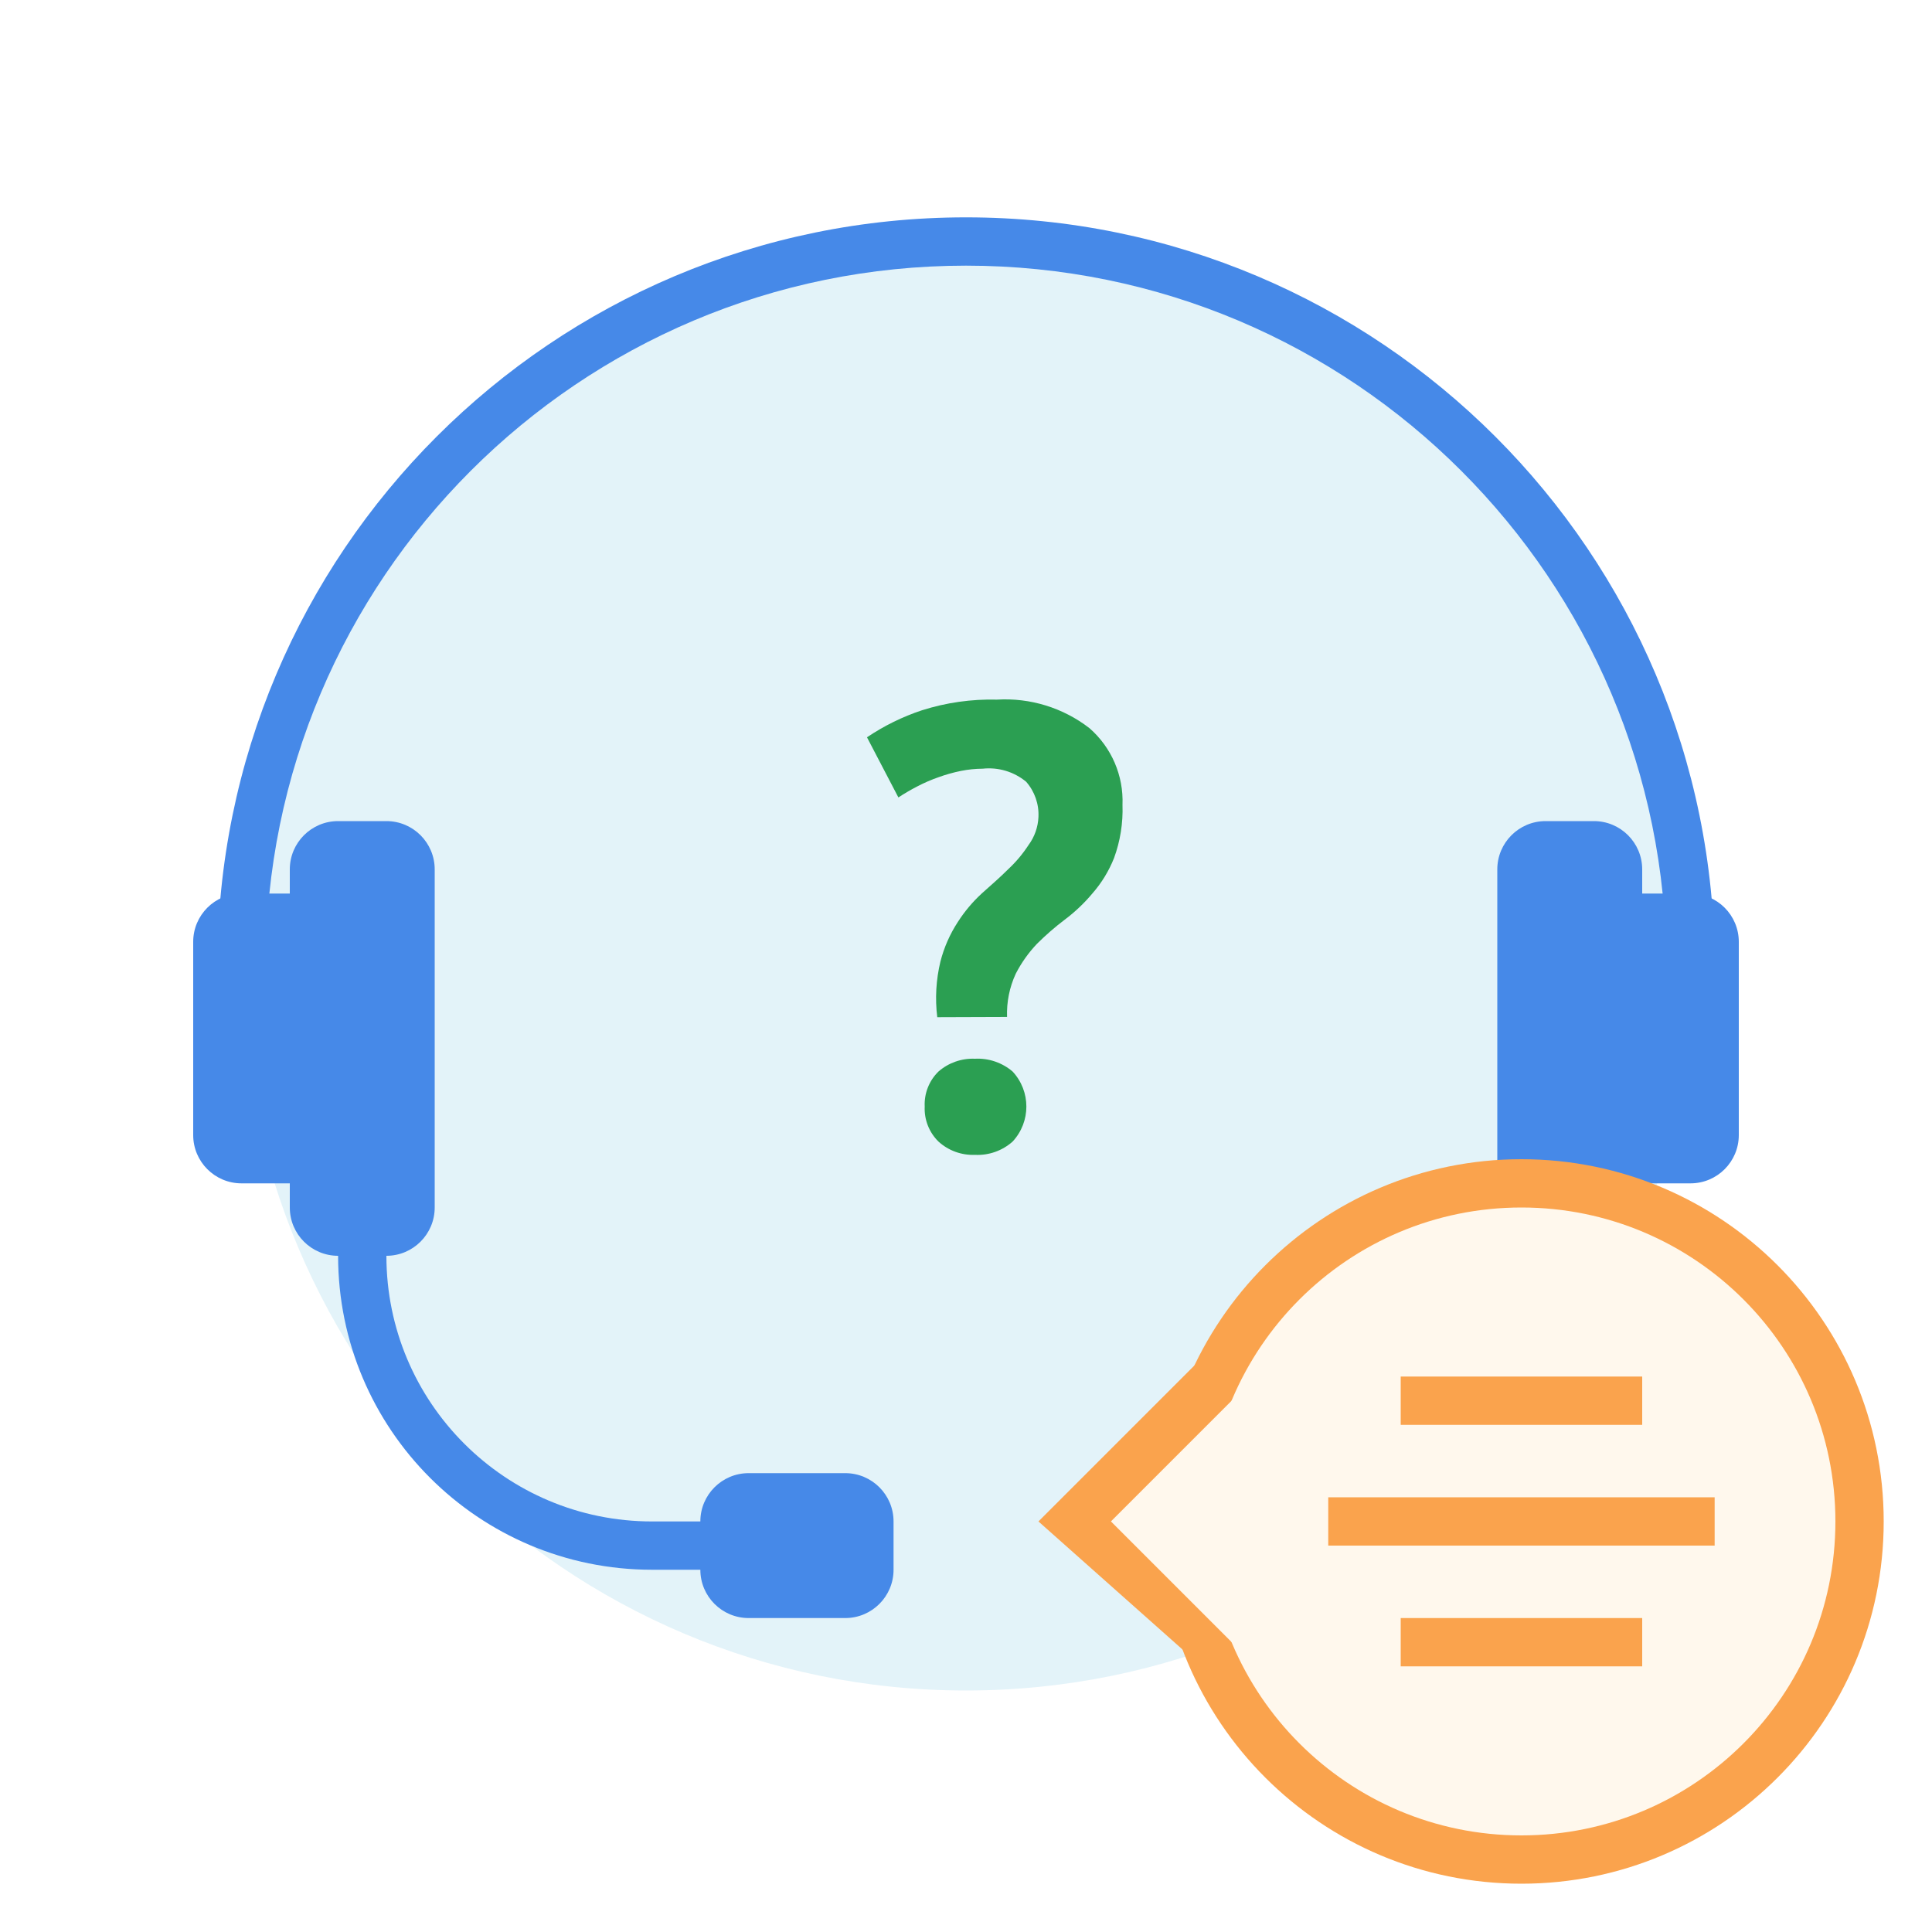
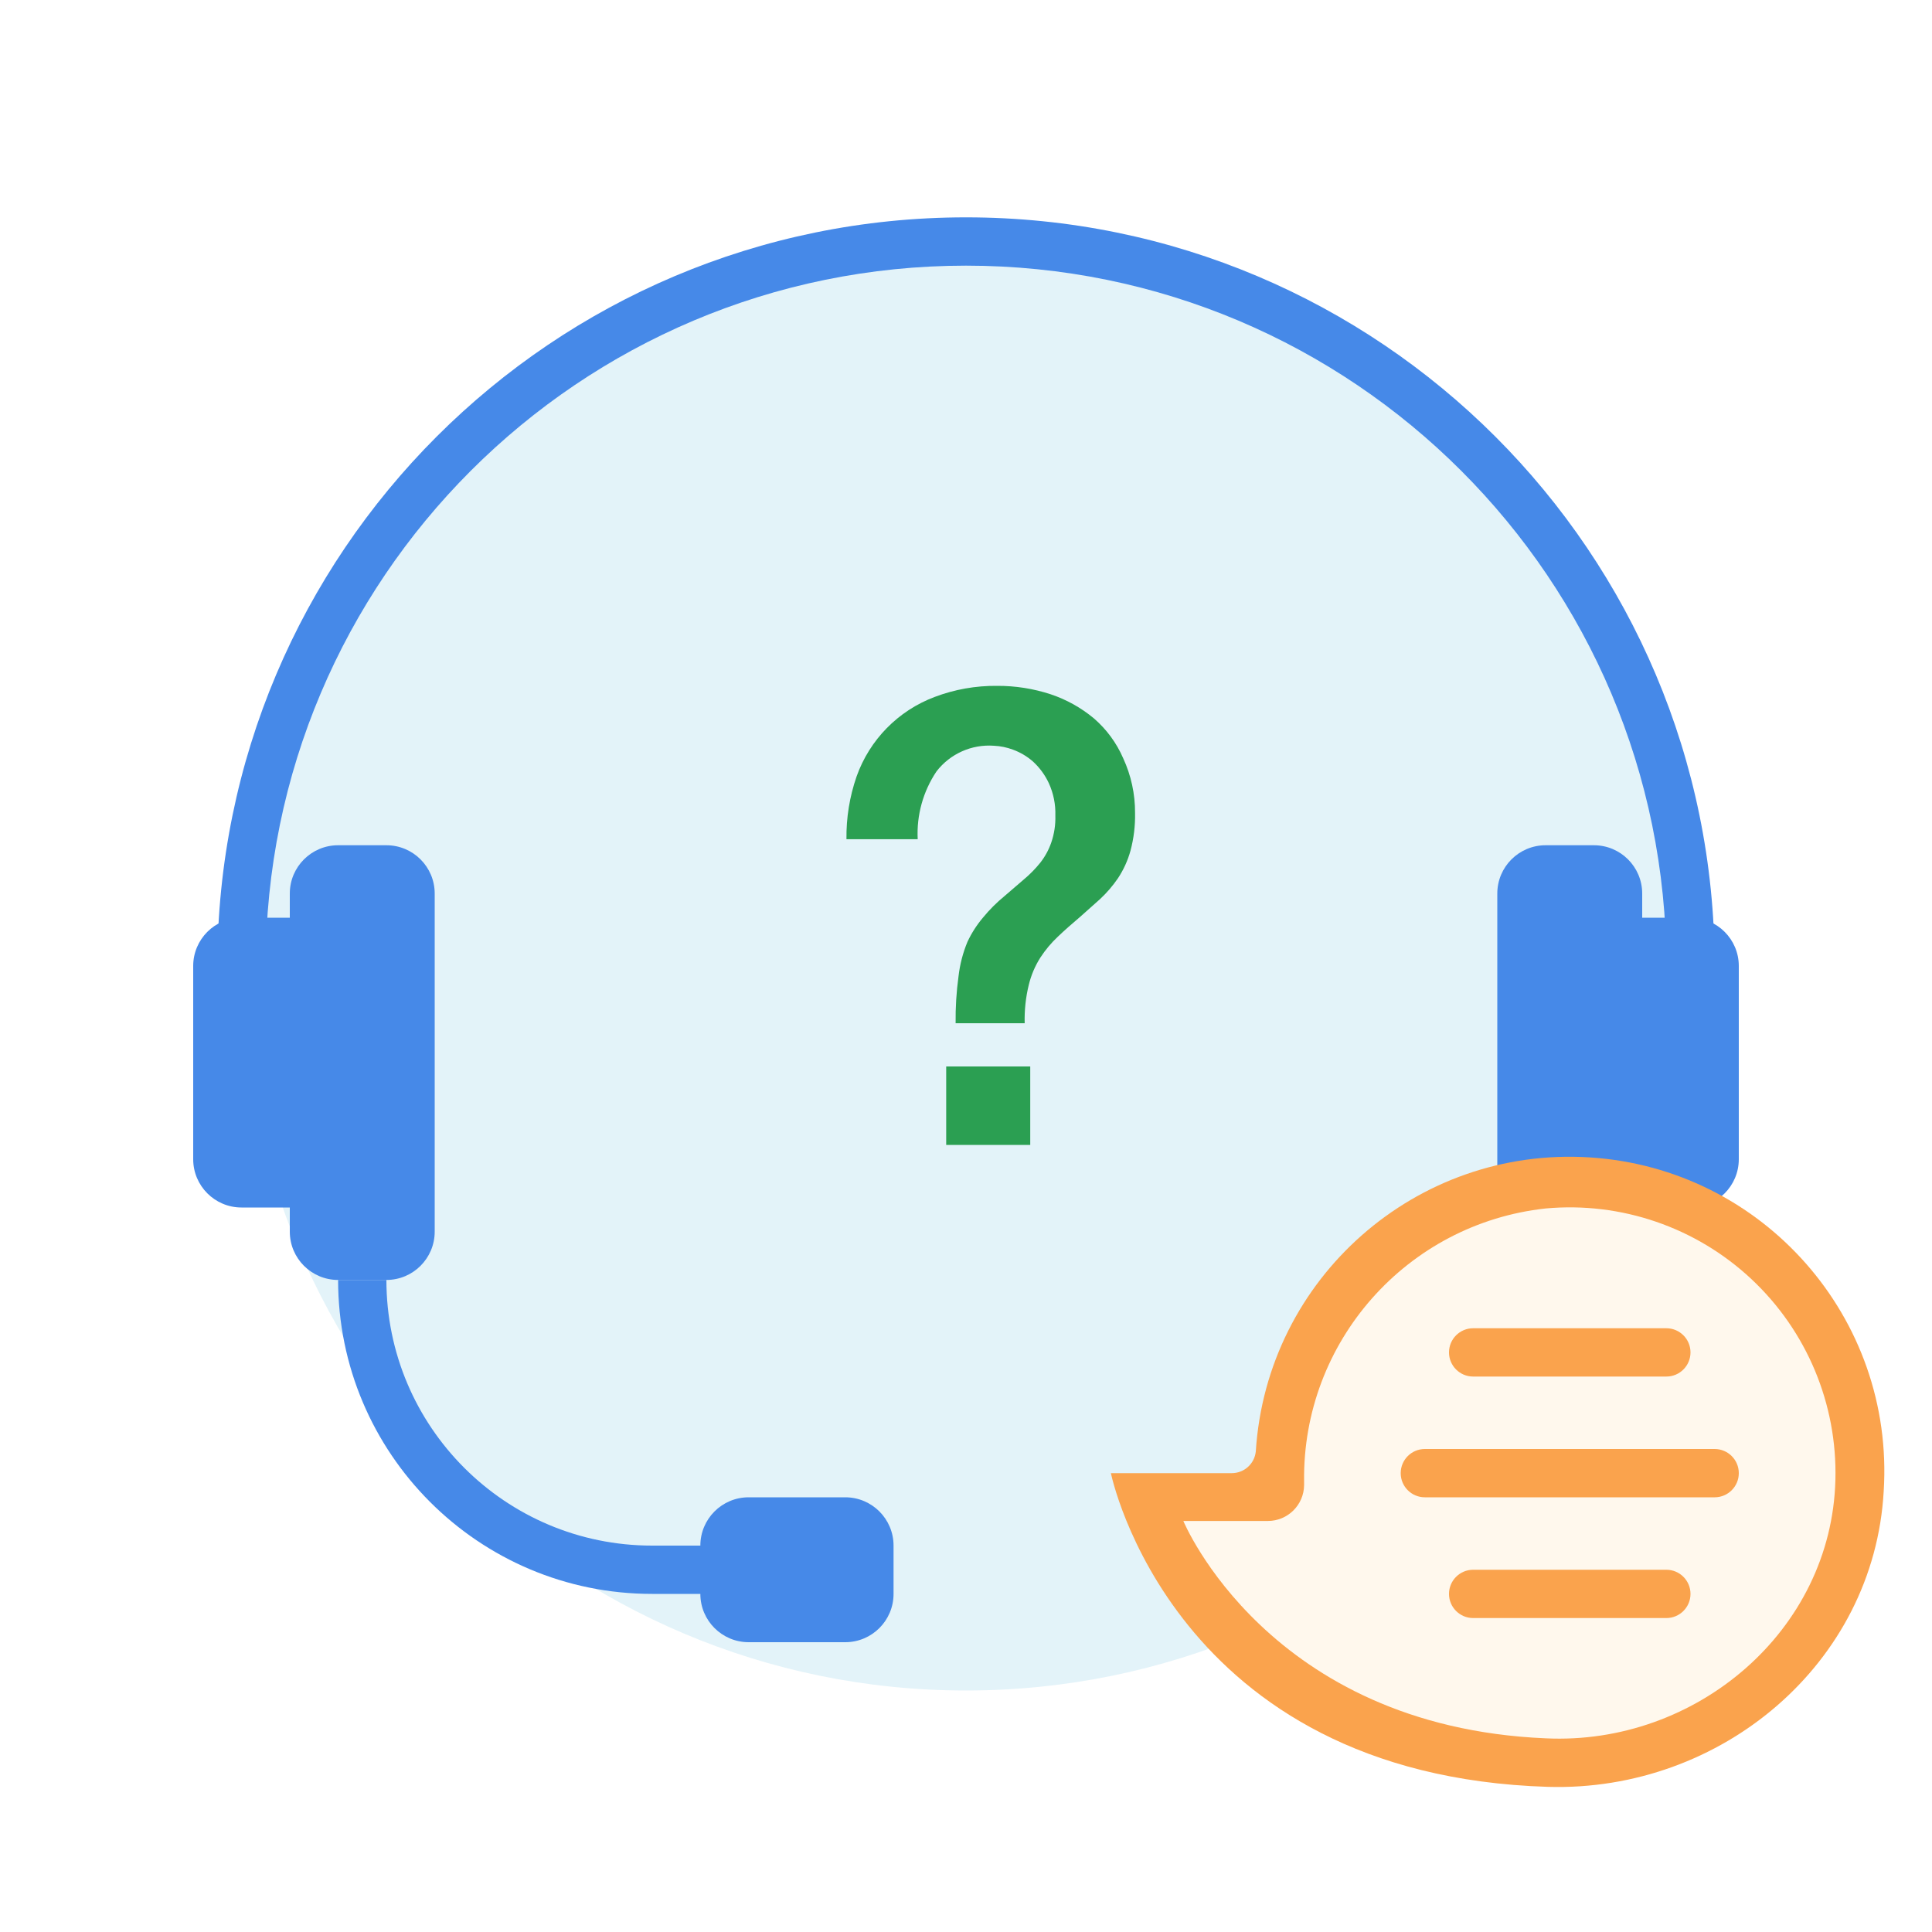
<svg xmlns="http://www.w3.org/2000/svg" id="Capa_1" data-name="Capa 1" viewBox="0 0 80 80">
  <defs>
    <style>.cls-1{fill:#e3f3f9;}.cls-2{fill:#4689e8;}.cls-3{fill:#2b9f52;}.cls-4{fill:#faa34d;}.cls-5{fill:#fff8ed;}.cls-6{fill:none;}</style>
  </defs>
  <circle class="cls-1" cx="40" cy="40" r="30" />
-   <rect class="cls-2" x="62" y="34" width="6" height="18" rx="2" transform="translate(130 86) rotate(180)" />
-   <path class="cls-2" d="M70,37h2a0,0,0,0,1,0,0V49a0,0,0,0,1,0,0H70a2,2,0,0,1-2-2V39A2,2,0,0,1,70,37Z" transform="translate(140 86) rotate(180)" />
-   <path class="cls-3" d="M38.81,42.12a6.46,6.46,0,0,1,.13-2.3,5.47,5.47,0,0,1,.72-1.64,6,6,0,0,1,1-1.19c.38-.34.75-.66,1.09-1a5.35,5.35,0,0,0,.84-1A2.1,2.1,0,0,0,43,33.83a2.06,2.06,0,0,0-.51-1.46,2.42,2.42,0,0,0-1.8-.54,4.71,4.71,0,0,0-.89.09,6.46,6.46,0,0,0-.93.26,6.6,6.6,0,0,0-.9.39,8.75,8.75,0,0,0-.77.45l-1.3-2.49a9.31,9.31,0,0,1,2.28-1.12,9.45,9.45,0,0,1,3.1-.44,5.7,5.7,0,0,1,3.83,1.18,4,4,0,0,1,1.37,3.18,5.8,5.8,0,0,1-.35,2.2A5.07,5.07,0,0,1,45.23,37a6.83,6.83,0,0,1-1.14,1.08,11.3,11.3,0,0,0-1.15,1,5.33,5.33,0,0,0-.88,1.24,3.93,3.93,0,0,0-.36,1.79Zm-.52,3.7a1.9,1.9,0,0,1,.57-1.45,2.16,2.16,0,0,1,1.51-.53,2.22,2.22,0,0,1,1.56.53,2.13,2.13,0,0,1,0,2.9,2.18,2.18,0,0,1-1.56.55,2.12,2.12,0,0,1-1.51-.55A1.91,1.91,0,0,1,38.29,45.82Z" />
-   <rect class="cls-2" x="12" y="34" width="6" height="18" rx="2" />
-   <path class="cls-2" d="M10,37h2a0,0,0,0,1,0,0V49a0,0,0,0,1,0,0H10a2,2,0,0,1-2-2V39A2,2,0,0,1,10,37Z" />
-   <circle class="cls-4" cx="63" cy="63" r="15" />
-   <circle class="cls-5" cx="63" cy="63" r="13" />
-   <path class="cls-2" d="M30.43,65H27A13,13,0,0,1,14,52h2A11,11,0,0,0,27,63h3.43Z" />
-   <rect class="cls-2" x="29" y="61" width="8" height="6" rx="2" />
-   <polygon class="cls-4" points="49 63 52 71 43 63 51 55 49 63" />
-   <rect class="cls-5" x="47.76" y="58.76" width="8.49" height="8.49" transform="translate(-29.32 55.22) rotate(-45)" />
+   <rect class="cls-2" x="62" y="35" width="6" height="18" rx="2" transform="translate(130 88) rotate(180)" />
+   <path class="cls-2" d="M70,38h2a0,0,0,0,1,0,0V50a0,0,0,0,1,0,0H70a2,2,0,0,1-2-2V40A2,2,0,0,1,70,38Z" transform="translate(140 88) rotate(180)" />
+   <path class="cls-3" d="M35.05,34.75a7.62,7.62,0,0,1,.42-2.6,5.47,5.47,0,0,1,3.23-3.29,7.07,7.07,0,0,1,2.59-.46,7,7,0,0,1,2.22.35,5.53,5.53,0,0,1,1.79,1,4.59,4.59,0,0,1,1.21,1.65A5.33,5.33,0,0,1,47,33.66a5.62,5.62,0,0,1-.19,1.57,4,4,0,0,1-.52,1.14,5.15,5.15,0,0,1-.74.86l-.83.74c-.33.28-.64.55-.91.81a4.68,4.68,0,0,0-.73.87,3.74,3.74,0,0,0-.48,1.13,6,6,0,0,0-.17,1.59H39.57a13.21,13.21,0,0,1,.12-1.94A5.31,5.31,0,0,1,40.06,39a4.52,4.52,0,0,1,.64-1,6.37,6.37,0,0,1,.9-.9l.79-.68a4.92,4.92,0,0,0,.68-.69,2.86,2.86,0,0,0,.46-.84,3.14,3.14,0,0,0,.17-1.12,3,3,0,0,0-.27-1.34,2.84,2.84,0,0,0-.66-.9,2.63,2.63,0,0,0-.83-.49,2.57,2.57,0,0,0-.78-.16,2.75,2.75,0,0,0-2.38,1.06A4.62,4.62,0,0,0,38,34.75Zm4.13,9.41h3.48v3.25H39.18Z" />
+   <rect class="cls-2" x="12" y="35" width="6" height="18" rx="2" />
+   <path class="cls-2" d="M10,38h2a0,0,0,0,1,0,0V50a0,0,0,0,1,0,0H10a2,2,0,0,1-2-2V40A2,2,0,0,1,10,38Z" />
+   <path class="cls-4" d="M78,61.75c-.4,7.14-6.74,12.45-13.9,12.24C48.53,73.51,46,61,46,61h5a1,1,0,0,0,1-.9,13,13,0,0,1,26,1.65Z" />
+   <path class="cls-5" d="M76,61.28c-.16,6.26-5.78,11-12,10.7-11.49-.49-15-9-15-9h3.5A1.5,1.5,0,0,0,54,61.5v-.16a11.22,11.22,0,0,1,10-11.3A11,11,0,0,1,76,61.28Z" />
+   <path class="cls-2" d="M30.43,66H27A13,13,0,0,1,14,53h2A11,11,0,0,0,27,64h3.43Z" />
+   <rect class="cls-2" x="29" y="62" width="8" height="6" rx="2" />
  <path class="cls-2" d="M40,11A29,29,0,0,1,69,40h2A31,31,0,0,0,9,40h2A29,29,0,0,1,40,11Z" />
-   <rect class="cls-4" x="58" y="57" width="10" height="2" />
-   <rect class="cls-4" x="58" y="67" width="10" height="2" />
-   <rect class="cls-4" x="55" y="62" width="16" height="2" />
+   <rect class="cls-4" x="60" y="55" width="10" height="2" rx="1" />
+   <rect class="cls-4" x="60" y="65" width="10" height="2" rx="1" />
+   <rect class="cls-4" x="58" y="60" width="14" height="2" rx="1" />
  <rect class="cls-6" width="80" height="80" />
</svg>
